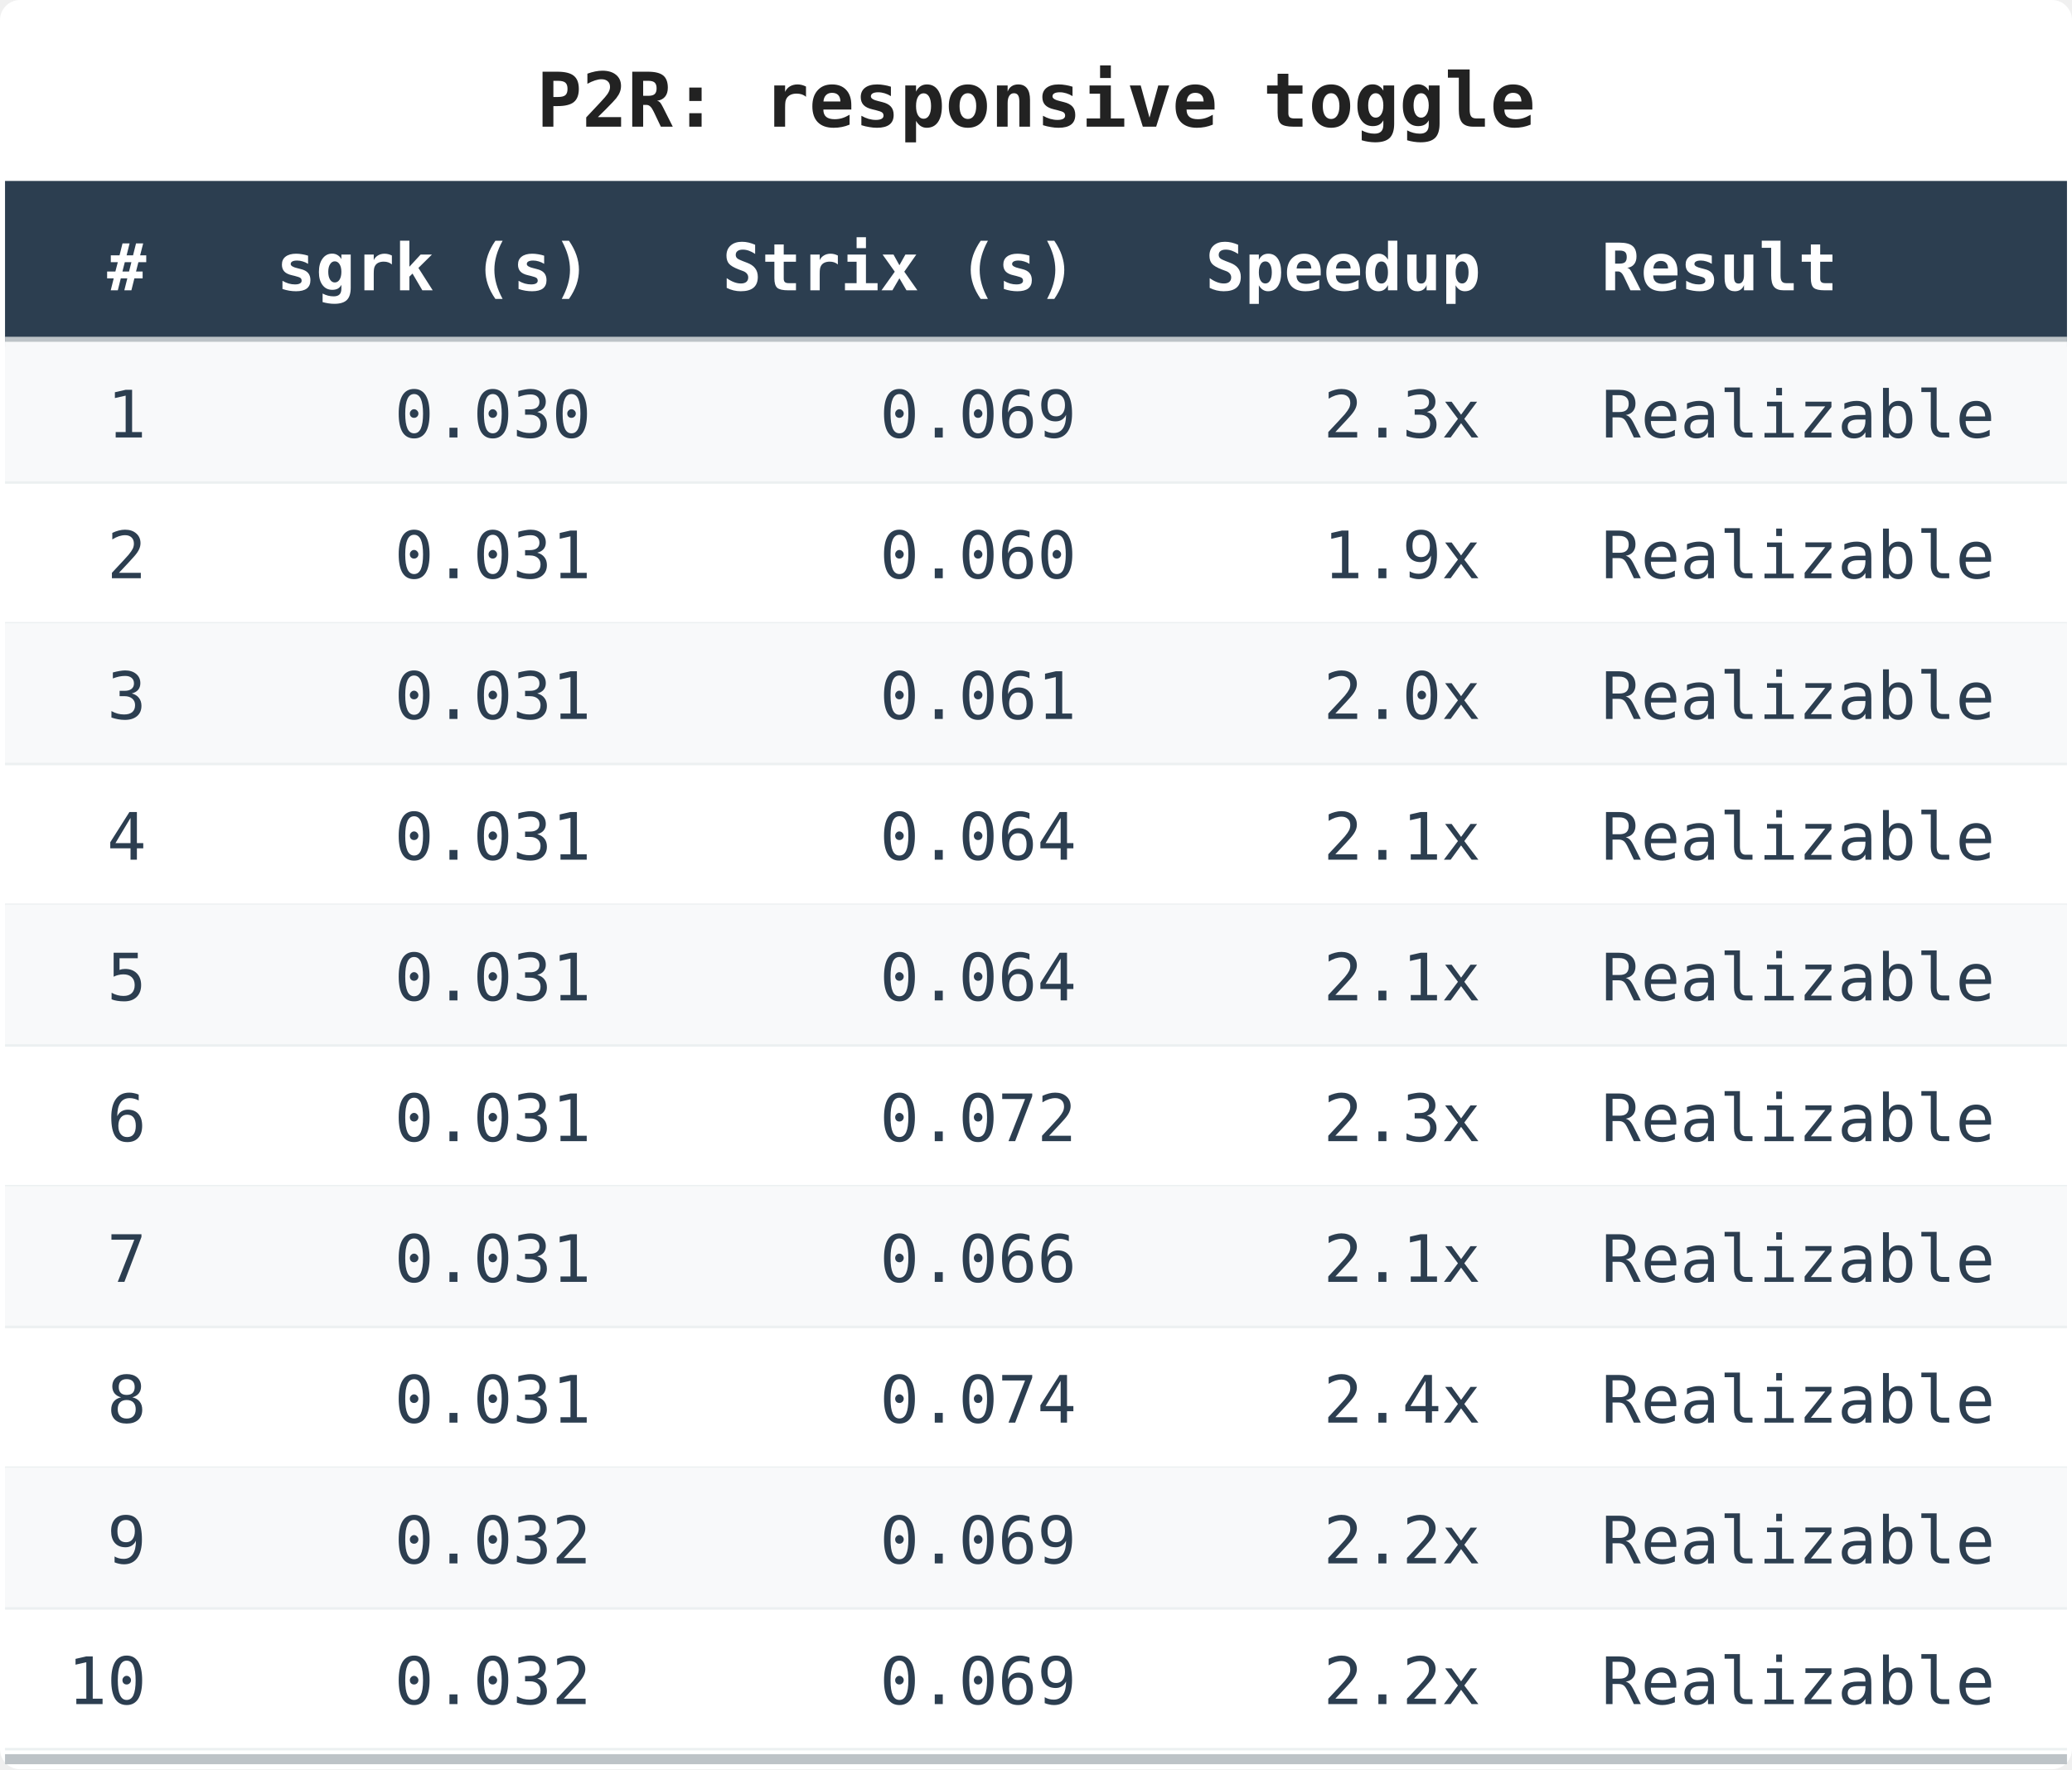
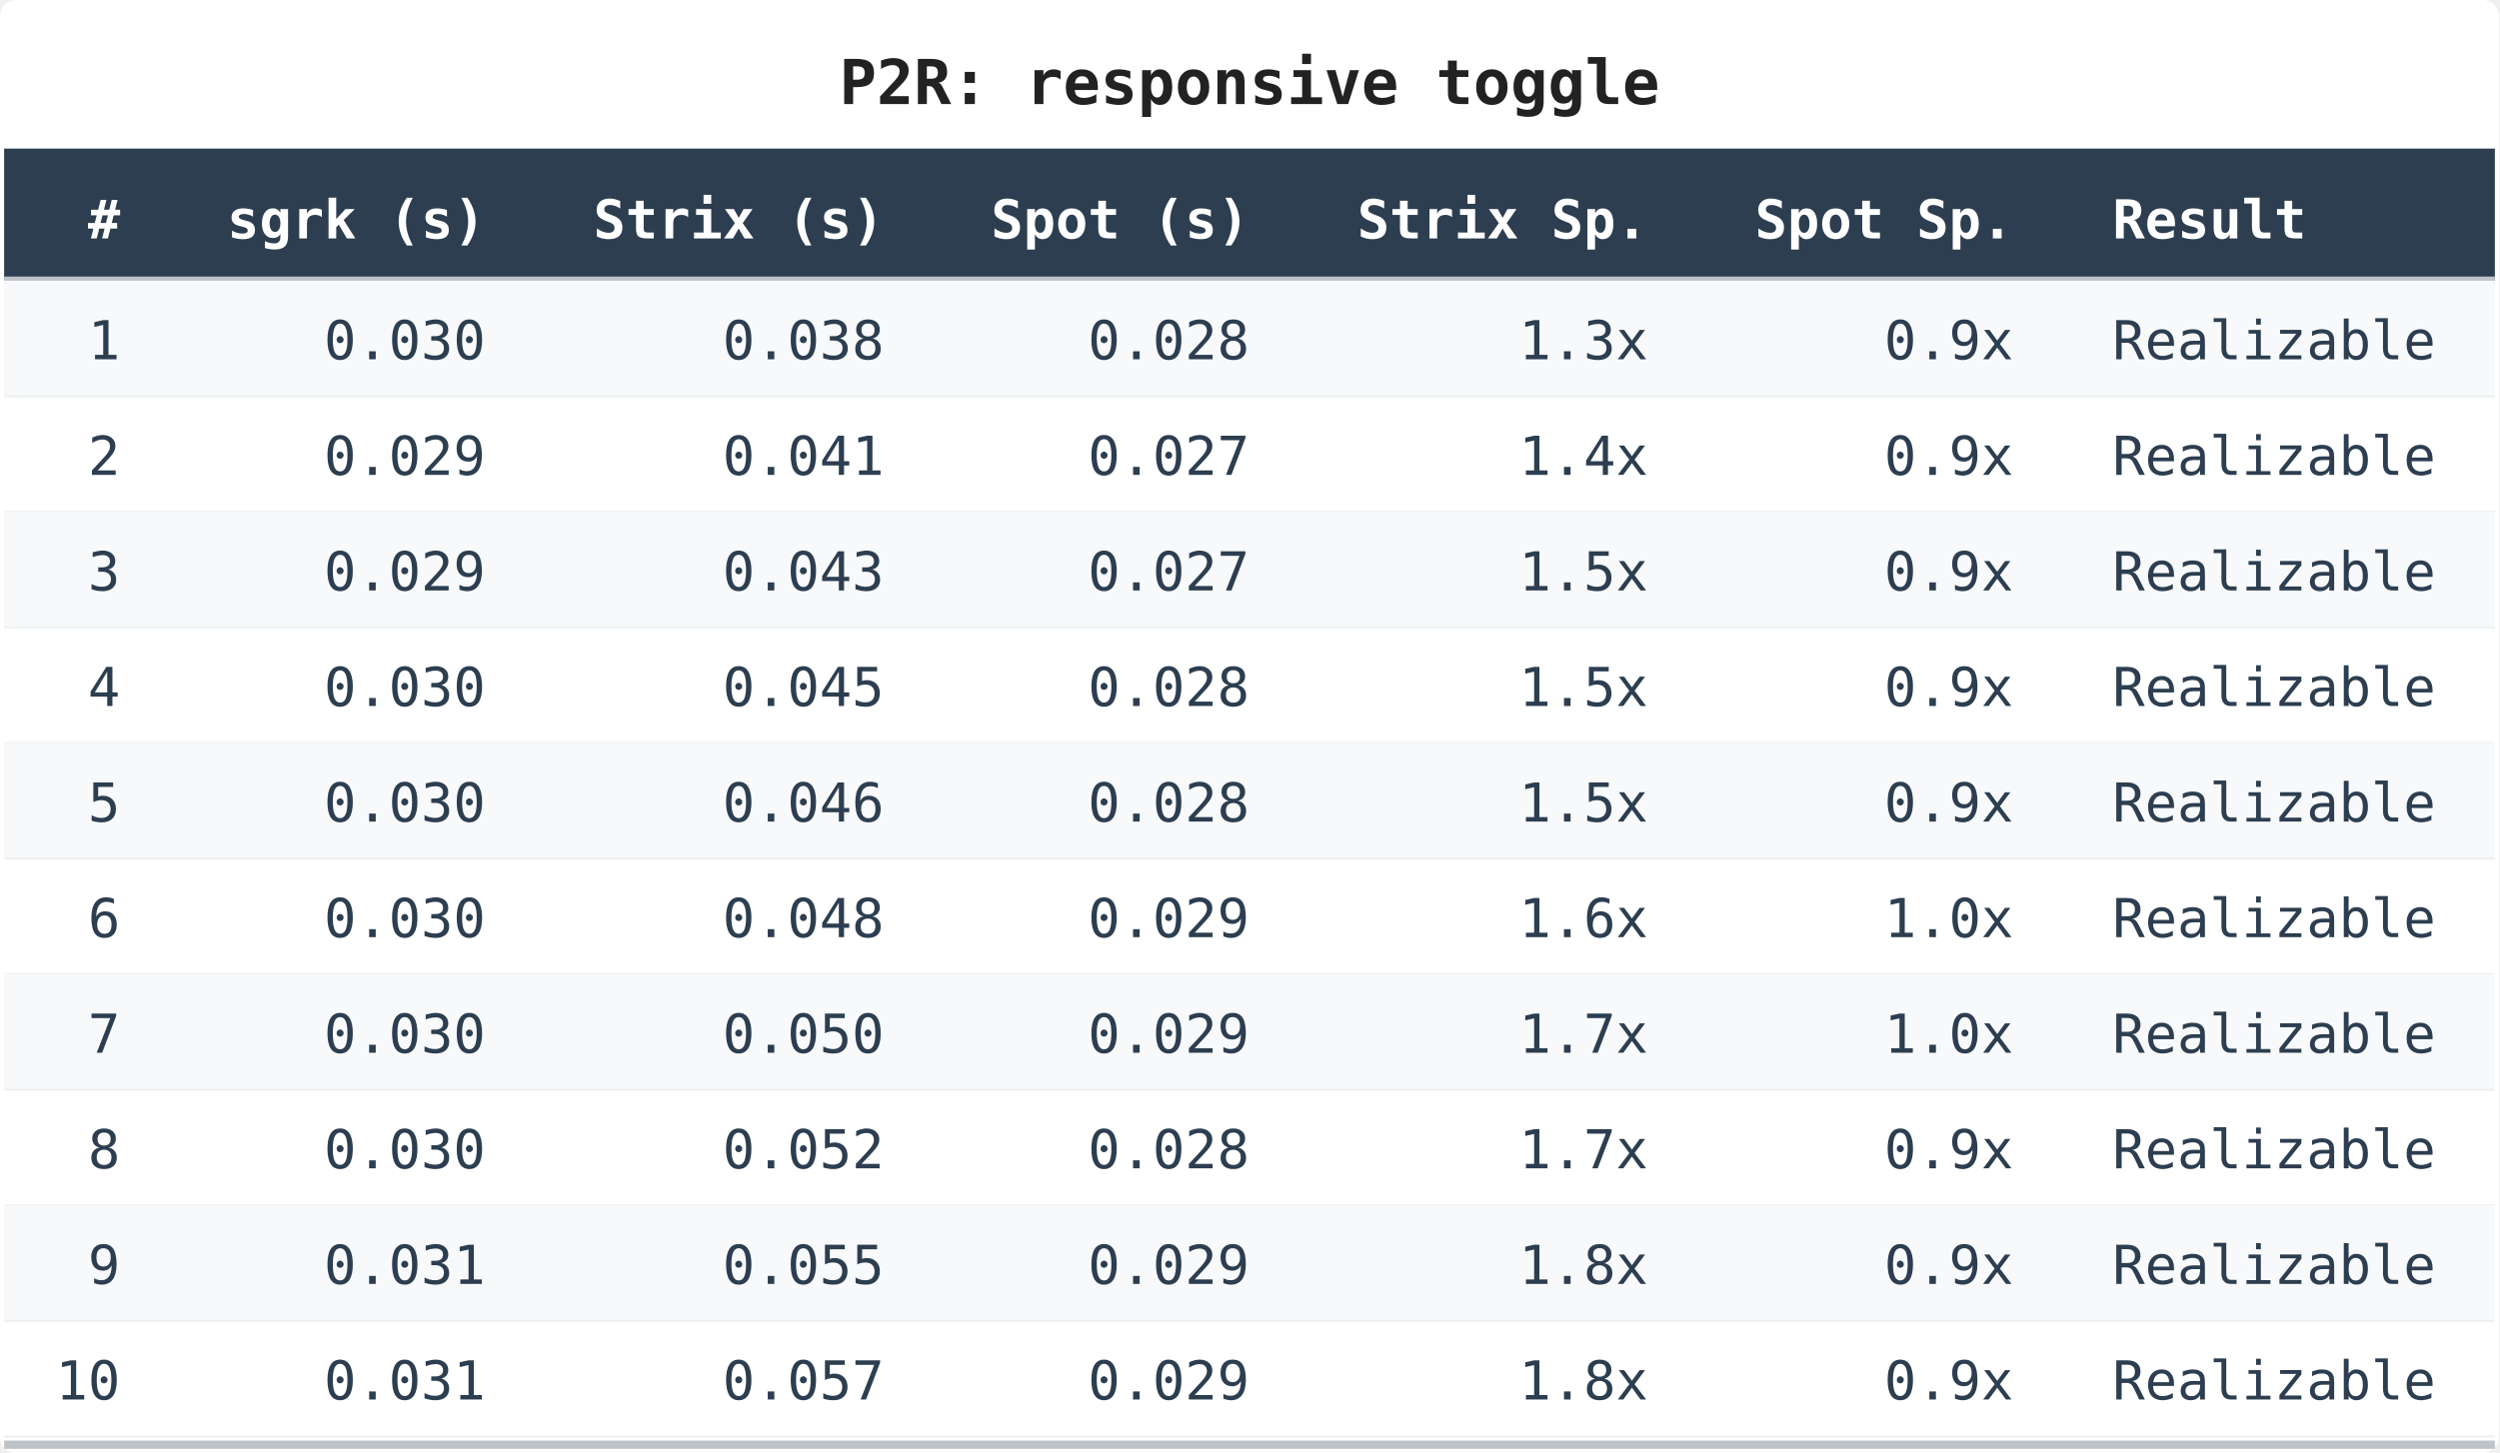
- <svg xmlns="http://www.w3.org/2000/svg" width="412.16" height="352" viewBox="0 0 412.16 352">
-   <rect width="412.16" height="352" fill="white" rx="4" />
-   <text x="206.08" y="25.2" font-family="Menlo, Consolas, monospace" font-size="15" font-weight="bold" text-anchor="middle" fill="#222">P2R: responsive toggle</text>
-   <rect x="1" y="36" width="410.16" height="32" fill="#2c3e50" />
+ <svg xmlns="http://www.w3.org/2000/svg" width="605.24" height="352" viewBox="0 0 605.24 352">
+   <rect width="605.24" height="352" fill="white" rx="4" />
+   <text x="302.62" y="25.2" font-family="Menlo, Consolas, monospace" font-size="15" font-weight="bold" text-anchor="middle" fill="#222">P2R: responsive toggle</text>
+   <rect x="1" y="36" width="603.24" height="32" fill="#2c3e50" />
  <text x="29.12" y="57.76" font-family="Menlo, Consolas, monospace" font-size="13" font-weight="bold" text-anchor="end" fill="white">#</text>
  <text x="117.6" y="57.76" font-family="Menlo, Consolas, monospace" font-size="13" font-weight="bold" text-anchor="end" fill="white">sgrk (s)</text>
  <text x="214.14" y="57.76" font-family="Menlo, Consolas, monospace" font-size="13" font-weight="bold" text-anchor="end" fill="white">Strix (s)</text>
-   <text x="294.56" y="57.76" font-family="Menlo, Consolas, monospace" font-size="13" font-weight="bold" text-anchor="end" fill="white">Speedup</text>
-   <text x="318.56" y="57.76" font-family="Menlo, Consolas, monospace" font-size="13" font-weight="bold" text-anchor="start" fill="white">Result</text>
-   <line x1="1" y1="68" x2="411.16" y2="68" stroke="#bdc3c7" stroke-width="2" />
-   <rect x="1" y="68" width="410.16" height="28" fill="#f8f9fa" />
+   <text x="302.62" y="57.76" font-family="Menlo, Consolas, monospace" font-size="13" font-weight="bold" text-anchor="end" fill="white">Spot (s)</text>
+   <text x="399.16" y="57.76" font-family="Menlo, Consolas, monospace" font-size="13" font-weight="bold" text-anchor="end" fill="white">Strix Sp.</text>
+   <text x="487.64" y="57.76" font-family="Menlo, Consolas, monospace" font-size="13" font-weight="bold" text-anchor="end" fill="white">Spot Sp.</text>
+   <text x="511.64" y="57.76" font-family="Menlo, Consolas, monospace" font-size="13" font-weight="bold" text-anchor="start" fill="white">Result</text>
+   <line x1="1" y1="68" x2="604.24" y2="68" stroke="#bdc3c7" stroke-width="2" />
+   <rect x="1" y="68" width="603.24" height="28" fill="#f8f9fa" />
  <text x="29.12" y="87.04" font-family="Menlo, Consolas, monospace" font-size="13" text-anchor="end" fill="#2c3e50">1</text>
  <text x="117.6" y="87.04" font-family="Menlo, Consolas, monospace" font-size="13" text-anchor="end" fill="#2c3e50">0.030</text>
-   <text x="214.14" y="87.04" font-family="Menlo, Consolas, monospace" font-size="13" text-anchor="end" fill="#2c3e50">0.069</text>
-   <text x="294.56" y="87.04" font-family="Menlo, Consolas, monospace" font-size="13" text-anchor="end" fill="#2c3e50">2.3x</text>
-   <text x="318.56" y="87.04" font-family="Menlo, Consolas, monospace" font-size="13" text-anchor="start" fill="#2c3e50">Realizable</text>
-   <line x1="1" y1="96" x2="411.16" y2="96" stroke="#ecf0f1" stroke-width="0.5" />
+   <text x="214.14" y="87.04" font-family="Menlo, Consolas, monospace" font-size="13" text-anchor="end" fill="#2c3e50">0.038</text>
+   <text x="302.62" y="87.04" font-family="Menlo, Consolas, monospace" font-size="13" text-anchor="end" fill="#2c3e50">0.028</text>
+   <text x="399.16" y="87.04" font-family="Menlo, Consolas, monospace" font-size="13" text-anchor="end" fill="#2c3e50">1.3x</text>
+   <text x="487.64" y="87.04" font-family="Menlo, Consolas, monospace" font-size="13" text-anchor="end" fill="#2c3e50">0.9x</text>
+   <text x="511.64" y="87.04" font-family="Menlo, Consolas, monospace" font-size="13" text-anchor="start" fill="#2c3e50">Realizable</text>
+   <line x1="1" y1="96" x2="604.24" y2="96" stroke="#ecf0f1" stroke-width="0.5" />
  <text x="29.12" y="115.04" font-family="Menlo, Consolas, monospace" font-size="13" text-anchor="end" fill="#2c3e50">2</text>
-   <text x="117.6" y="115.04" font-family="Menlo, Consolas, monospace" font-size="13" text-anchor="end" fill="#2c3e50">0.031</text>
-   <text x="214.14" y="115.04" font-family="Menlo, Consolas, monospace" font-size="13" text-anchor="end" fill="#2c3e50">0.060</text>
-   <text x="294.56" y="115.04" font-family="Menlo, Consolas, monospace" font-size="13" text-anchor="end" fill="#2c3e50">1.9x</text>
-   <text x="318.56" y="115.04" font-family="Menlo, Consolas, monospace" font-size="13" text-anchor="start" fill="#2c3e50">Realizable</text>
-   <line x1="1" y1="124" x2="411.16" y2="124" stroke="#ecf0f1" stroke-width="0.5" />
-   <rect x="1" y="124" width="410.16" height="28" fill="#f8f9fa" />
+   <text x="117.6" y="115.04" font-family="Menlo, Consolas, monospace" font-size="13" text-anchor="end" fill="#2c3e50">0.029</text>
+   <text x="214.14" y="115.04" font-family="Menlo, Consolas, monospace" font-size="13" text-anchor="end" fill="#2c3e50">0.041</text>
+   <text x="302.62" y="115.04" font-family="Menlo, Consolas, monospace" font-size="13" text-anchor="end" fill="#2c3e50">0.027</text>
+   <text x="399.16" y="115.04" font-family="Menlo, Consolas, monospace" font-size="13" text-anchor="end" fill="#2c3e50">1.4x</text>
+   <text x="487.64" y="115.04" font-family="Menlo, Consolas, monospace" font-size="13" text-anchor="end" fill="#2c3e50">0.9x</text>
+   <text x="511.64" y="115.04" font-family="Menlo, Consolas, monospace" font-size="13" text-anchor="start" fill="#2c3e50">Realizable</text>
+   <line x1="1" y1="124" x2="604.24" y2="124" stroke="#ecf0f1" stroke-width="0.5" />
+   <rect x="1" y="124" width="603.24" height="28" fill="#f8f9fa" />
  <text x="29.12" y="143.04" font-family="Menlo, Consolas, monospace" font-size="13" text-anchor="end" fill="#2c3e50">3</text>
-   <text x="117.6" y="143.04" font-family="Menlo, Consolas, monospace" font-size="13" text-anchor="end" fill="#2c3e50">0.031</text>
-   <text x="214.14" y="143.04" font-family="Menlo, Consolas, monospace" font-size="13" text-anchor="end" fill="#2c3e50">0.061</text>
-   <text x="294.56" y="143.04" font-family="Menlo, Consolas, monospace" font-size="13" text-anchor="end" fill="#2c3e50">2.0x</text>
-   <text x="318.56" y="143.04" font-family="Menlo, Consolas, monospace" font-size="13" text-anchor="start" fill="#2c3e50">Realizable</text>
-   <line x1="1" y1="152" x2="411.16" y2="152" stroke="#ecf0f1" stroke-width="0.5" />
+   <text x="117.6" y="143.04" font-family="Menlo, Consolas, monospace" font-size="13" text-anchor="end" fill="#2c3e50">0.029</text>
+   <text x="214.14" y="143.04" font-family="Menlo, Consolas, monospace" font-size="13" text-anchor="end" fill="#2c3e50">0.043</text>
+   <text x="302.62" y="143.04" font-family="Menlo, Consolas, monospace" font-size="13" text-anchor="end" fill="#2c3e50">0.027</text>
+   <text x="399.16" y="143.04" font-family="Menlo, Consolas, monospace" font-size="13" text-anchor="end" fill="#2c3e50">1.5x</text>
+   <text x="487.64" y="143.04" font-family="Menlo, Consolas, monospace" font-size="13" text-anchor="end" fill="#2c3e50">0.9x</text>
+   <text x="511.64" y="143.04" font-family="Menlo, Consolas, monospace" font-size="13" text-anchor="start" fill="#2c3e50">Realizable</text>
+   <line x1="1" y1="152" x2="604.24" y2="152" stroke="#ecf0f1" stroke-width="0.5" />
  <text x="29.12" y="171.04" font-family="Menlo, Consolas, monospace" font-size="13" text-anchor="end" fill="#2c3e50">4</text>
-   <text x="117.6" y="171.04" font-family="Menlo, Consolas, monospace" font-size="13" text-anchor="end" fill="#2c3e50">0.031</text>
-   <text x="214.14" y="171.04" font-family="Menlo, Consolas, monospace" font-size="13" text-anchor="end" fill="#2c3e50">0.064</text>
-   <text x="294.56" y="171.04" font-family="Menlo, Consolas, monospace" font-size="13" text-anchor="end" fill="#2c3e50">2.1x</text>
-   <text x="318.56" y="171.04" font-family="Menlo, Consolas, monospace" font-size="13" text-anchor="start" fill="#2c3e50">Realizable</text>
-   <line x1="1" y1="180" x2="411.16" y2="180" stroke="#ecf0f1" stroke-width="0.5" />
-   <rect x="1" y="180" width="410.16" height="28" fill="#f8f9fa" />
+   <text x="117.6" y="171.04" font-family="Menlo, Consolas, monospace" font-size="13" text-anchor="end" fill="#2c3e50">0.030</text>
+   <text x="214.14" y="171.04" font-family="Menlo, Consolas, monospace" font-size="13" text-anchor="end" fill="#2c3e50">0.045</text>
+   <text x="302.62" y="171.04" font-family="Menlo, Consolas, monospace" font-size="13" text-anchor="end" fill="#2c3e50">0.028</text>
+   <text x="399.16" y="171.04" font-family="Menlo, Consolas, monospace" font-size="13" text-anchor="end" fill="#2c3e50">1.5x</text>
+   <text x="487.64" y="171.04" font-family="Menlo, Consolas, monospace" font-size="13" text-anchor="end" fill="#2c3e50">0.9x</text>
+   <text x="511.64" y="171.04" font-family="Menlo, Consolas, monospace" font-size="13" text-anchor="start" fill="#2c3e50">Realizable</text>
+   <line x1="1" y1="180" x2="604.24" y2="180" stroke="#ecf0f1" stroke-width="0.5" />
+   <rect x="1" y="180" width="603.24" height="28" fill="#f8f9fa" />
  <text x="29.12" y="199.04" font-family="Menlo, Consolas, monospace" font-size="13" text-anchor="end" fill="#2c3e50">5</text>
-   <text x="117.6" y="199.04" font-family="Menlo, Consolas, monospace" font-size="13" text-anchor="end" fill="#2c3e50">0.031</text>
-   <text x="214.14" y="199.04" font-family="Menlo, Consolas, monospace" font-size="13" text-anchor="end" fill="#2c3e50">0.064</text>
-   <text x="294.56" y="199.04" font-family="Menlo, Consolas, monospace" font-size="13" text-anchor="end" fill="#2c3e50">2.1x</text>
-   <text x="318.56" y="199.04" font-family="Menlo, Consolas, monospace" font-size="13" text-anchor="start" fill="#2c3e50">Realizable</text>
-   <line x1="1" y1="208" x2="411.16" y2="208" stroke="#ecf0f1" stroke-width="0.5" />
+   <text x="117.6" y="199.04" font-family="Menlo, Consolas, monospace" font-size="13" text-anchor="end" fill="#2c3e50">0.030</text>
+   <text x="214.14" y="199.04" font-family="Menlo, Consolas, monospace" font-size="13" text-anchor="end" fill="#2c3e50">0.046</text>
+   <text x="302.62" y="199.04" font-family="Menlo, Consolas, monospace" font-size="13" text-anchor="end" fill="#2c3e50">0.028</text>
+   <text x="399.16" y="199.04" font-family="Menlo, Consolas, monospace" font-size="13" text-anchor="end" fill="#2c3e50">1.5x</text>
+   <text x="487.64" y="199.04" font-family="Menlo, Consolas, monospace" font-size="13" text-anchor="end" fill="#2c3e50">0.9x</text>
+   <text x="511.64" y="199.04" font-family="Menlo, Consolas, monospace" font-size="13" text-anchor="start" fill="#2c3e50">Realizable</text>
+   <line x1="1" y1="208" x2="604.24" y2="208" stroke="#ecf0f1" stroke-width="0.5" />
  <text x="29.12" y="227.04" font-family="Menlo, Consolas, monospace" font-size="13" text-anchor="end" fill="#2c3e50">6</text>
-   <text x="117.6" y="227.04" font-family="Menlo, Consolas, monospace" font-size="13" text-anchor="end" fill="#2c3e50">0.031</text>
-   <text x="214.14" y="227.04" font-family="Menlo, Consolas, monospace" font-size="13" text-anchor="end" fill="#2c3e50">0.072</text>
-   <text x="294.56" y="227.04" font-family="Menlo, Consolas, monospace" font-size="13" text-anchor="end" fill="#2c3e50">2.3x</text>
-   <text x="318.56" y="227.04" font-family="Menlo, Consolas, monospace" font-size="13" text-anchor="start" fill="#2c3e50">Realizable</text>
-   <line x1="1" y1="236" x2="411.16" y2="236" stroke="#ecf0f1" stroke-width="0.5" />
-   <rect x="1" y="236" width="410.16" height="28" fill="#f8f9fa" />
+   <text x="117.6" y="227.04" font-family="Menlo, Consolas, monospace" font-size="13" text-anchor="end" fill="#2c3e50">0.030</text>
+   <text x="214.14" y="227.04" font-family="Menlo, Consolas, monospace" font-size="13" text-anchor="end" fill="#2c3e50">0.048</text>
+   <text x="302.62" y="227.04" font-family="Menlo, Consolas, monospace" font-size="13" text-anchor="end" fill="#2c3e50">0.029</text>
+   <text x="399.16" y="227.04" font-family="Menlo, Consolas, monospace" font-size="13" text-anchor="end" fill="#2c3e50">1.6x</text>
+   <text x="487.64" y="227.04" font-family="Menlo, Consolas, monospace" font-size="13" text-anchor="end" fill="#2c3e50">1.0x</text>
+   <text x="511.64" y="227.04" font-family="Menlo, Consolas, monospace" font-size="13" text-anchor="start" fill="#2c3e50">Realizable</text>
+   <line x1="1" y1="236" x2="604.24" y2="236" stroke="#ecf0f1" stroke-width="0.5" />
+   <rect x="1" y="236" width="603.24" height="28" fill="#f8f9fa" />
  <text x="29.12" y="255.04" font-family="Menlo, Consolas, monospace" font-size="13" text-anchor="end" fill="#2c3e50">7</text>
-   <text x="117.6" y="255.04" font-family="Menlo, Consolas, monospace" font-size="13" text-anchor="end" fill="#2c3e50">0.031</text>
-   <text x="214.14" y="255.04" font-family="Menlo, Consolas, monospace" font-size="13" text-anchor="end" fill="#2c3e50">0.066</text>
-   <text x="294.56" y="255.04" font-family="Menlo, Consolas, monospace" font-size="13" text-anchor="end" fill="#2c3e50">2.1x</text>
-   <text x="318.56" y="255.04" font-family="Menlo, Consolas, monospace" font-size="13" text-anchor="start" fill="#2c3e50">Realizable</text>
-   <line x1="1" y1="264" x2="411.16" y2="264" stroke="#ecf0f1" stroke-width="0.5" />
+   <text x="117.6" y="255.04" font-family="Menlo, Consolas, monospace" font-size="13" text-anchor="end" fill="#2c3e50">0.030</text>
+   <text x="214.14" y="255.04" font-family="Menlo, Consolas, monospace" font-size="13" text-anchor="end" fill="#2c3e50">0.050</text>
+   <text x="302.62" y="255.04" font-family="Menlo, Consolas, monospace" font-size="13" text-anchor="end" fill="#2c3e50">0.029</text>
+   <text x="399.16" y="255.04" font-family="Menlo, Consolas, monospace" font-size="13" text-anchor="end" fill="#2c3e50">1.7x</text>
+   <text x="487.64" y="255.04" font-family="Menlo, Consolas, monospace" font-size="13" text-anchor="end" fill="#2c3e50">1.0x</text>
+   <text x="511.64" y="255.04" font-family="Menlo, Consolas, monospace" font-size="13" text-anchor="start" fill="#2c3e50">Realizable</text>
+   <line x1="1" y1="264" x2="604.24" y2="264" stroke="#ecf0f1" stroke-width="0.5" />
  <text x="29.12" y="283.04" font-family="Menlo, Consolas, monospace" font-size="13" text-anchor="end" fill="#2c3e50">8</text>
-   <text x="117.6" y="283.04" font-family="Menlo, Consolas, monospace" font-size="13" text-anchor="end" fill="#2c3e50">0.031</text>
-   <text x="214.14" y="283.04" font-family="Menlo, Consolas, monospace" font-size="13" text-anchor="end" fill="#2c3e50">0.074</text>
-   <text x="294.56" y="283.04" font-family="Menlo, Consolas, monospace" font-size="13" text-anchor="end" fill="#2c3e50">2.4x</text>
-   <text x="318.56" y="283.04" font-family="Menlo, Consolas, monospace" font-size="13" text-anchor="start" fill="#2c3e50">Realizable</text>
-   <line x1="1" y1="292" x2="411.16" y2="292" stroke="#ecf0f1" stroke-width="0.5" />
-   <rect x="1" y="292" width="410.16" height="28" fill="#f8f9fa" />
+   <text x="117.6" y="283.04" font-family="Menlo, Consolas, monospace" font-size="13" text-anchor="end" fill="#2c3e50">0.030</text>
+   <text x="214.14" y="283.04" font-family="Menlo, Consolas, monospace" font-size="13" text-anchor="end" fill="#2c3e50">0.052</text>
+   <text x="302.62" y="283.04" font-family="Menlo, Consolas, monospace" font-size="13" text-anchor="end" fill="#2c3e50">0.028</text>
+   <text x="399.16" y="283.04" font-family="Menlo, Consolas, monospace" font-size="13" text-anchor="end" fill="#2c3e50">1.7x</text>
+   <text x="487.64" y="283.04" font-family="Menlo, Consolas, monospace" font-size="13" text-anchor="end" fill="#2c3e50">0.9x</text>
+   <text x="511.64" y="283.04" font-family="Menlo, Consolas, monospace" font-size="13" text-anchor="start" fill="#2c3e50">Realizable</text>
+   <line x1="1" y1="292" x2="604.24" y2="292" stroke="#ecf0f1" stroke-width="0.5" />
+   <rect x="1" y="292" width="603.24" height="28" fill="#f8f9fa" />
  <text x="29.12" y="311.04" font-family="Menlo, Consolas, monospace" font-size="13" text-anchor="end" fill="#2c3e50">9</text>
-   <text x="117.6" y="311.04" font-family="Menlo, Consolas, monospace" font-size="13" text-anchor="end" fill="#2c3e50">0.032</text>
-   <text x="214.14" y="311.04" font-family="Menlo, Consolas, monospace" font-size="13" text-anchor="end" fill="#2c3e50">0.069</text>
-   <text x="294.56" y="311.04" font-family="Menlo, Consolas, monospace" font-size="13" text-anchor="end" fill="#2c3e50">2.2x</text>
-   <text x="318.56" y="311.04" font-family="Menlo, Consolas, monospace" font-size="13" text-anchor="start" fill="#2c3e50">Realizable</text>
-   <line x1="1" y1="320" x2="411.16" y2="320" stroke="#ecf0f1" stroke-width="0.5" />
+   <text x="117.6" y="311.04" font-family="Menlo, Consolas, monospace" font-size="13" text-anchor="end" fill="#2c3e50">0.031</text>
+   <text x="214.14" y="311.04" font-family="Menlo, Consolas, monospace" font-size="13" text-anchor="end" fill="#2c3e50">0.055</text>
+   <text x="302.62" y="311.04" font-family="Menlo, Consolas, monospace" font-size="13" text-anchor="end" fill="#2c3e50">0.029</text>
+   <text x="399.16" y="311.04" font-family="Menlo, Consolas, monospace" font-size="13" text-anchor="end" fill="#2c3e50">1.8x</text>
+   <text x="487.64" y="311.04" font-family="Menlo, Consolas, monospace" font-size="13" text-anchor="end" fill="#2c3e50">0.9x</text>
+   <text x="511.64" y="311.04" font-family="Menlo, Consolas, monospace" font-size="13" text-anchor="start" fill="#2c3e50">Realizable</text>
+   <line x1="1" y1="320" x2="604.24" y2="320" stroke="#ecf0f1" stroke-width="0.5" />
  <text x="29.12" y="339.04" font-family="Menlo, Consolas, monospace" font-size="13" text-anchor="end" fill="#2c3e50">10</text>
-   <text x="117.6" y="339.04" font-family="Menlo, Consolas, monospace" font-size="13" text-anchor="end" fill="#2c3e50">0.032</text>
-   <text x="214.14" y="339.04" font-family="Menlo, Consolas, monospace" font-size="13" text-anchor="end" fill="#2c3e50">0.069</text>
-   <text x="294.56" y="339.04" font-family="Menlo, Consolas, monospace" font-size="13" text-anchor="end" fill="#2c3e50">2.2x</text>
-   <text x="318.56" y="339.04" font-family="Menlo, Consolas, monospace" font-size="13" text-anchor="start" fill="#2c3e50">Realizable</text>
-   <line x1="1" y1="348" x2="411.16" y2="348" stroke="#ecf0f1" stroke-width="0.5" />
-   <line x1="1" y1="350" x2="411.16" y2="350" stroke="#bdc3c7" stroke-width="2" />
+   <text x="117.6" y="339.04" font-family="Menlo, Consolas, monospace" font-size="13" text-anchor="end" fill="#2c3e50">0.031</text>
+   <text x="214.14" y="339.04" font-family="Menlo, Consolas, monospace" font-size="13" text-anchor="end" fill="#2c3e50">0.057</text>
+   <text x="302.62" y="339.04" font-family="Menlo, Consolas, monospace" font-size="13" text-anchor="end" fill="#2c3e50">0.029</text>
+   <text x="399.16" y="339.04" font-family="Menlo, Consolas, monospace" font-size="13" text-anchor="end" fill="#2c3e50">1.8x</text>
+   <text x="487.64" y="339.04" font-family="Menlo, Consolas, monospace" font-size="13" text-anchor="end" fill="#2c3e50">0.9x</text>
+   <text x="511.64" y="339.04" font-family="Menlo, Consolas, monospace" font-size="13" text-anchor="start" fill="#2c3e50">Realizable</text>
+   <line x1="1" y1="348" x2="604.24" y2="348" stroke="#ecf0f1" stroke-width="0.5" />
+   <line x1="1" y1="350" x2="604.24" y2="350" stroke="#bdc3c7" stroke-width="2" />
</svg>
